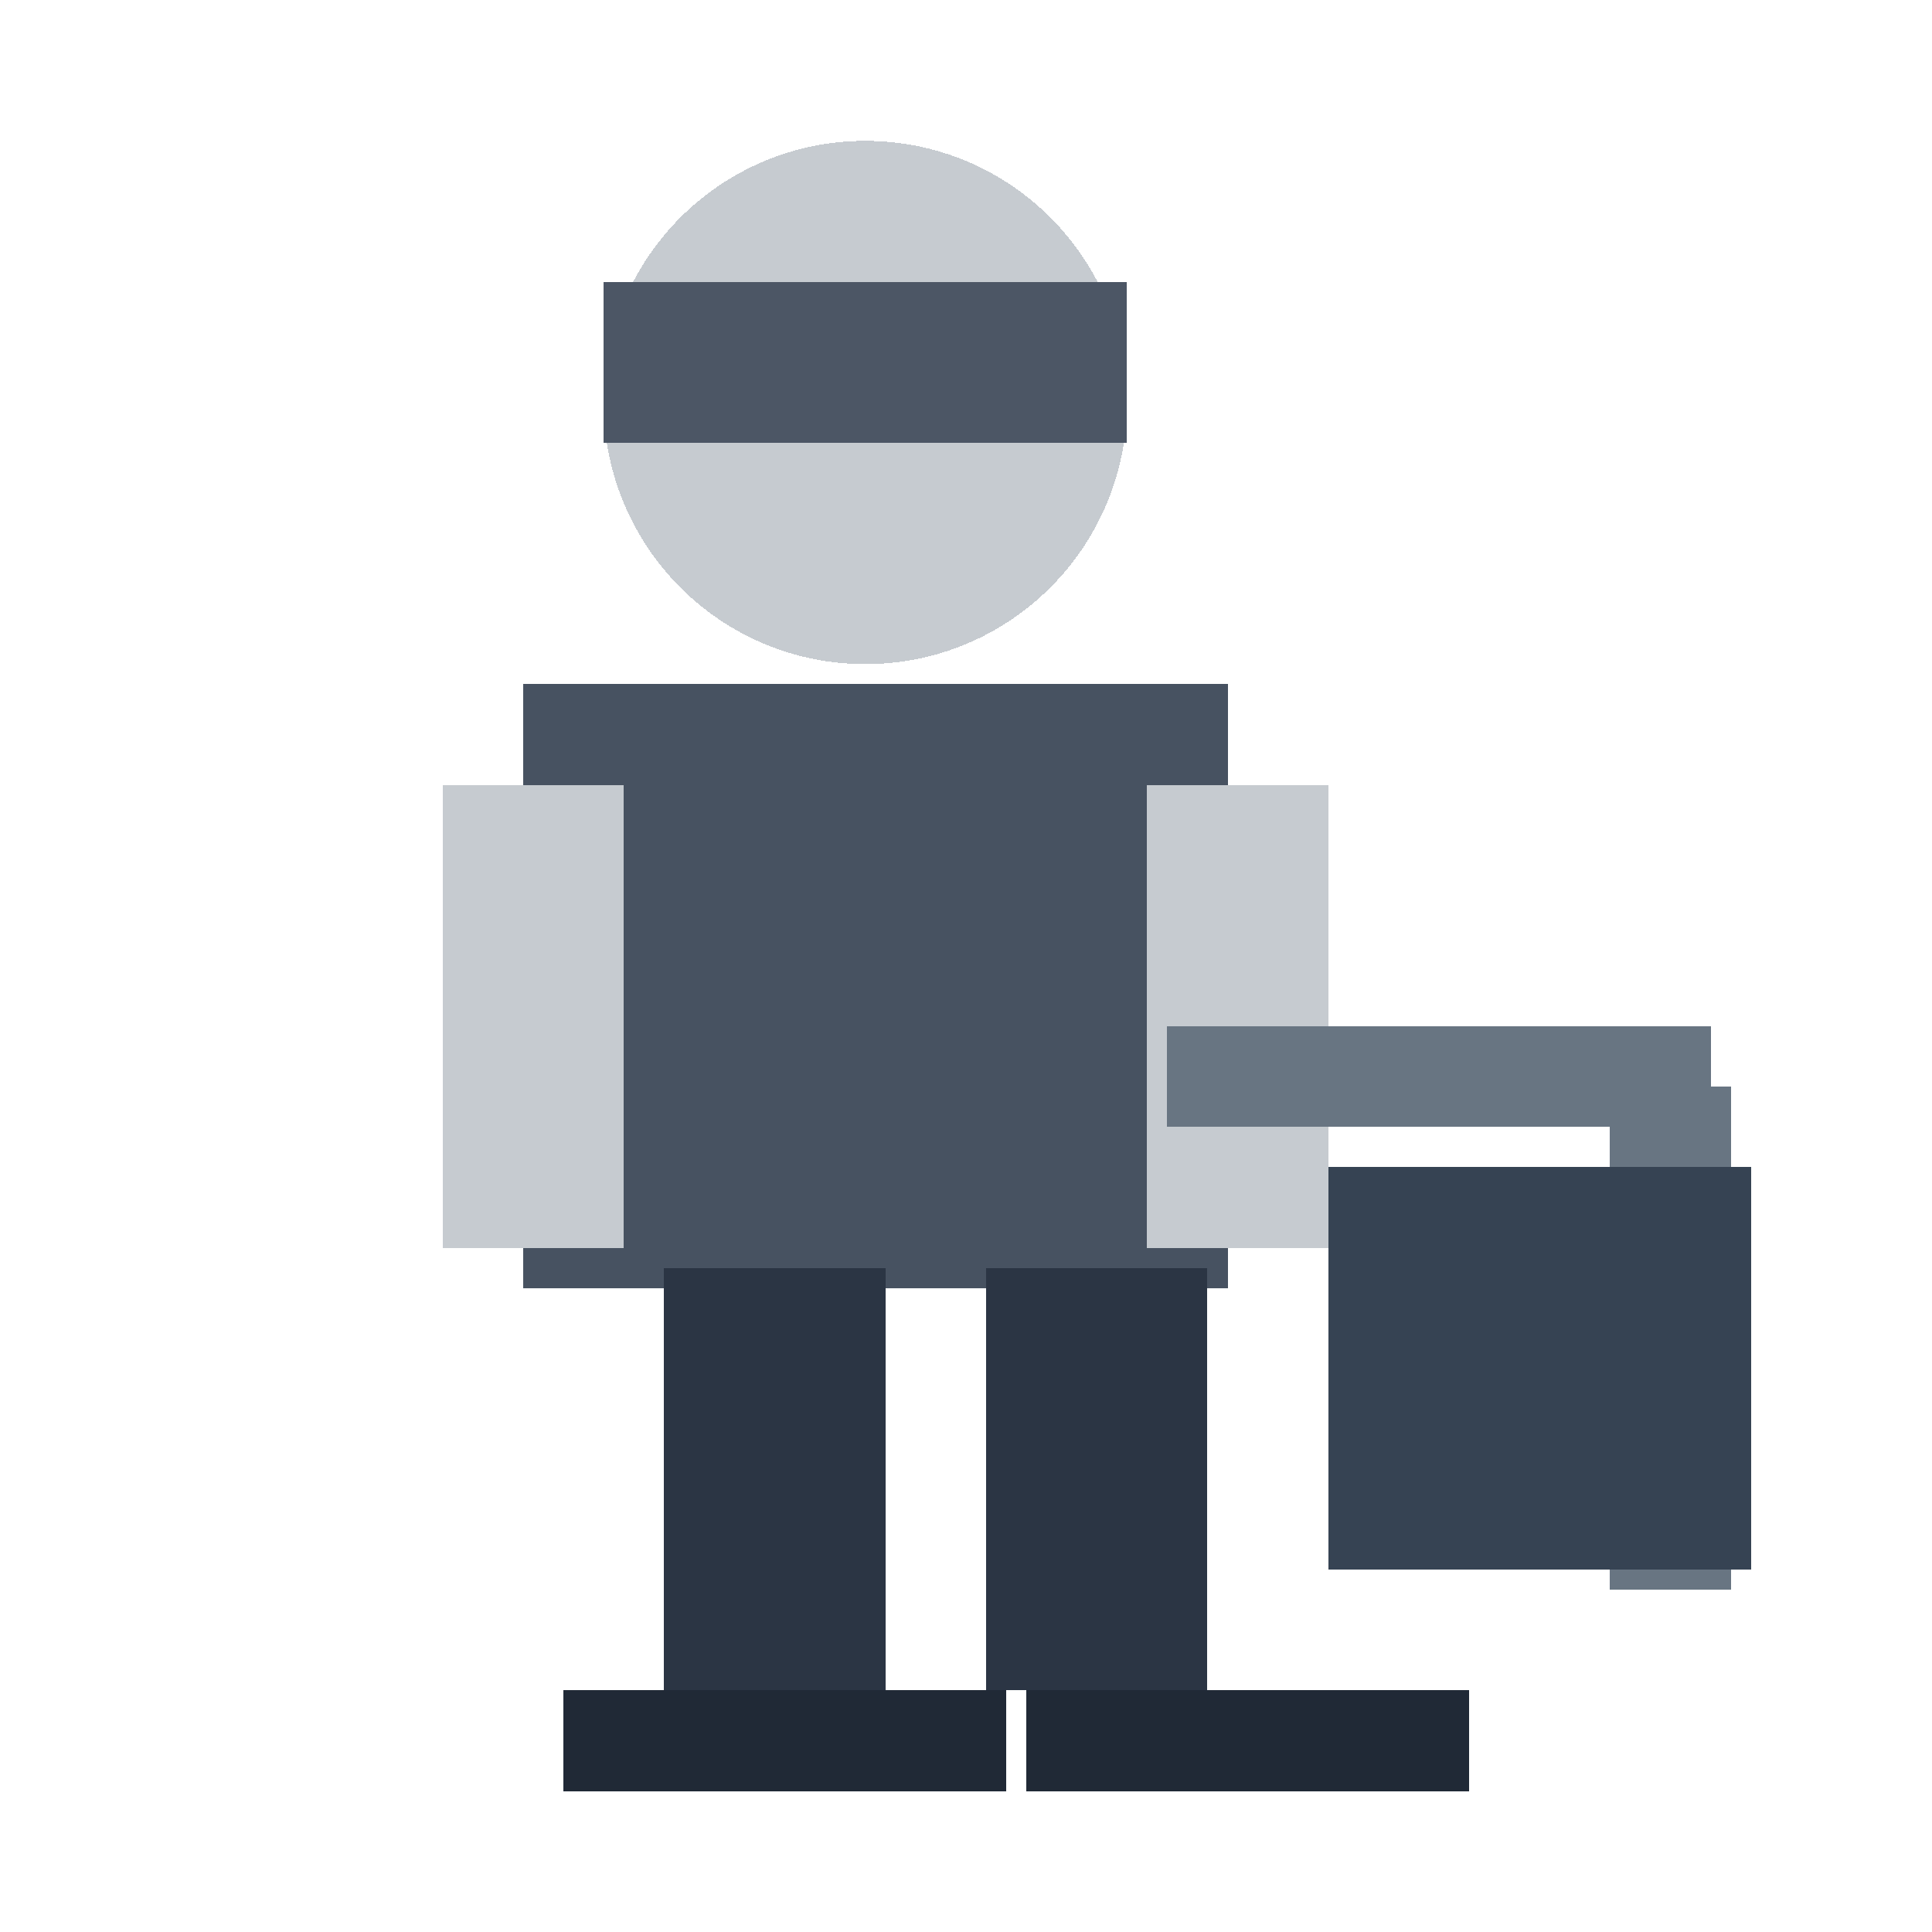
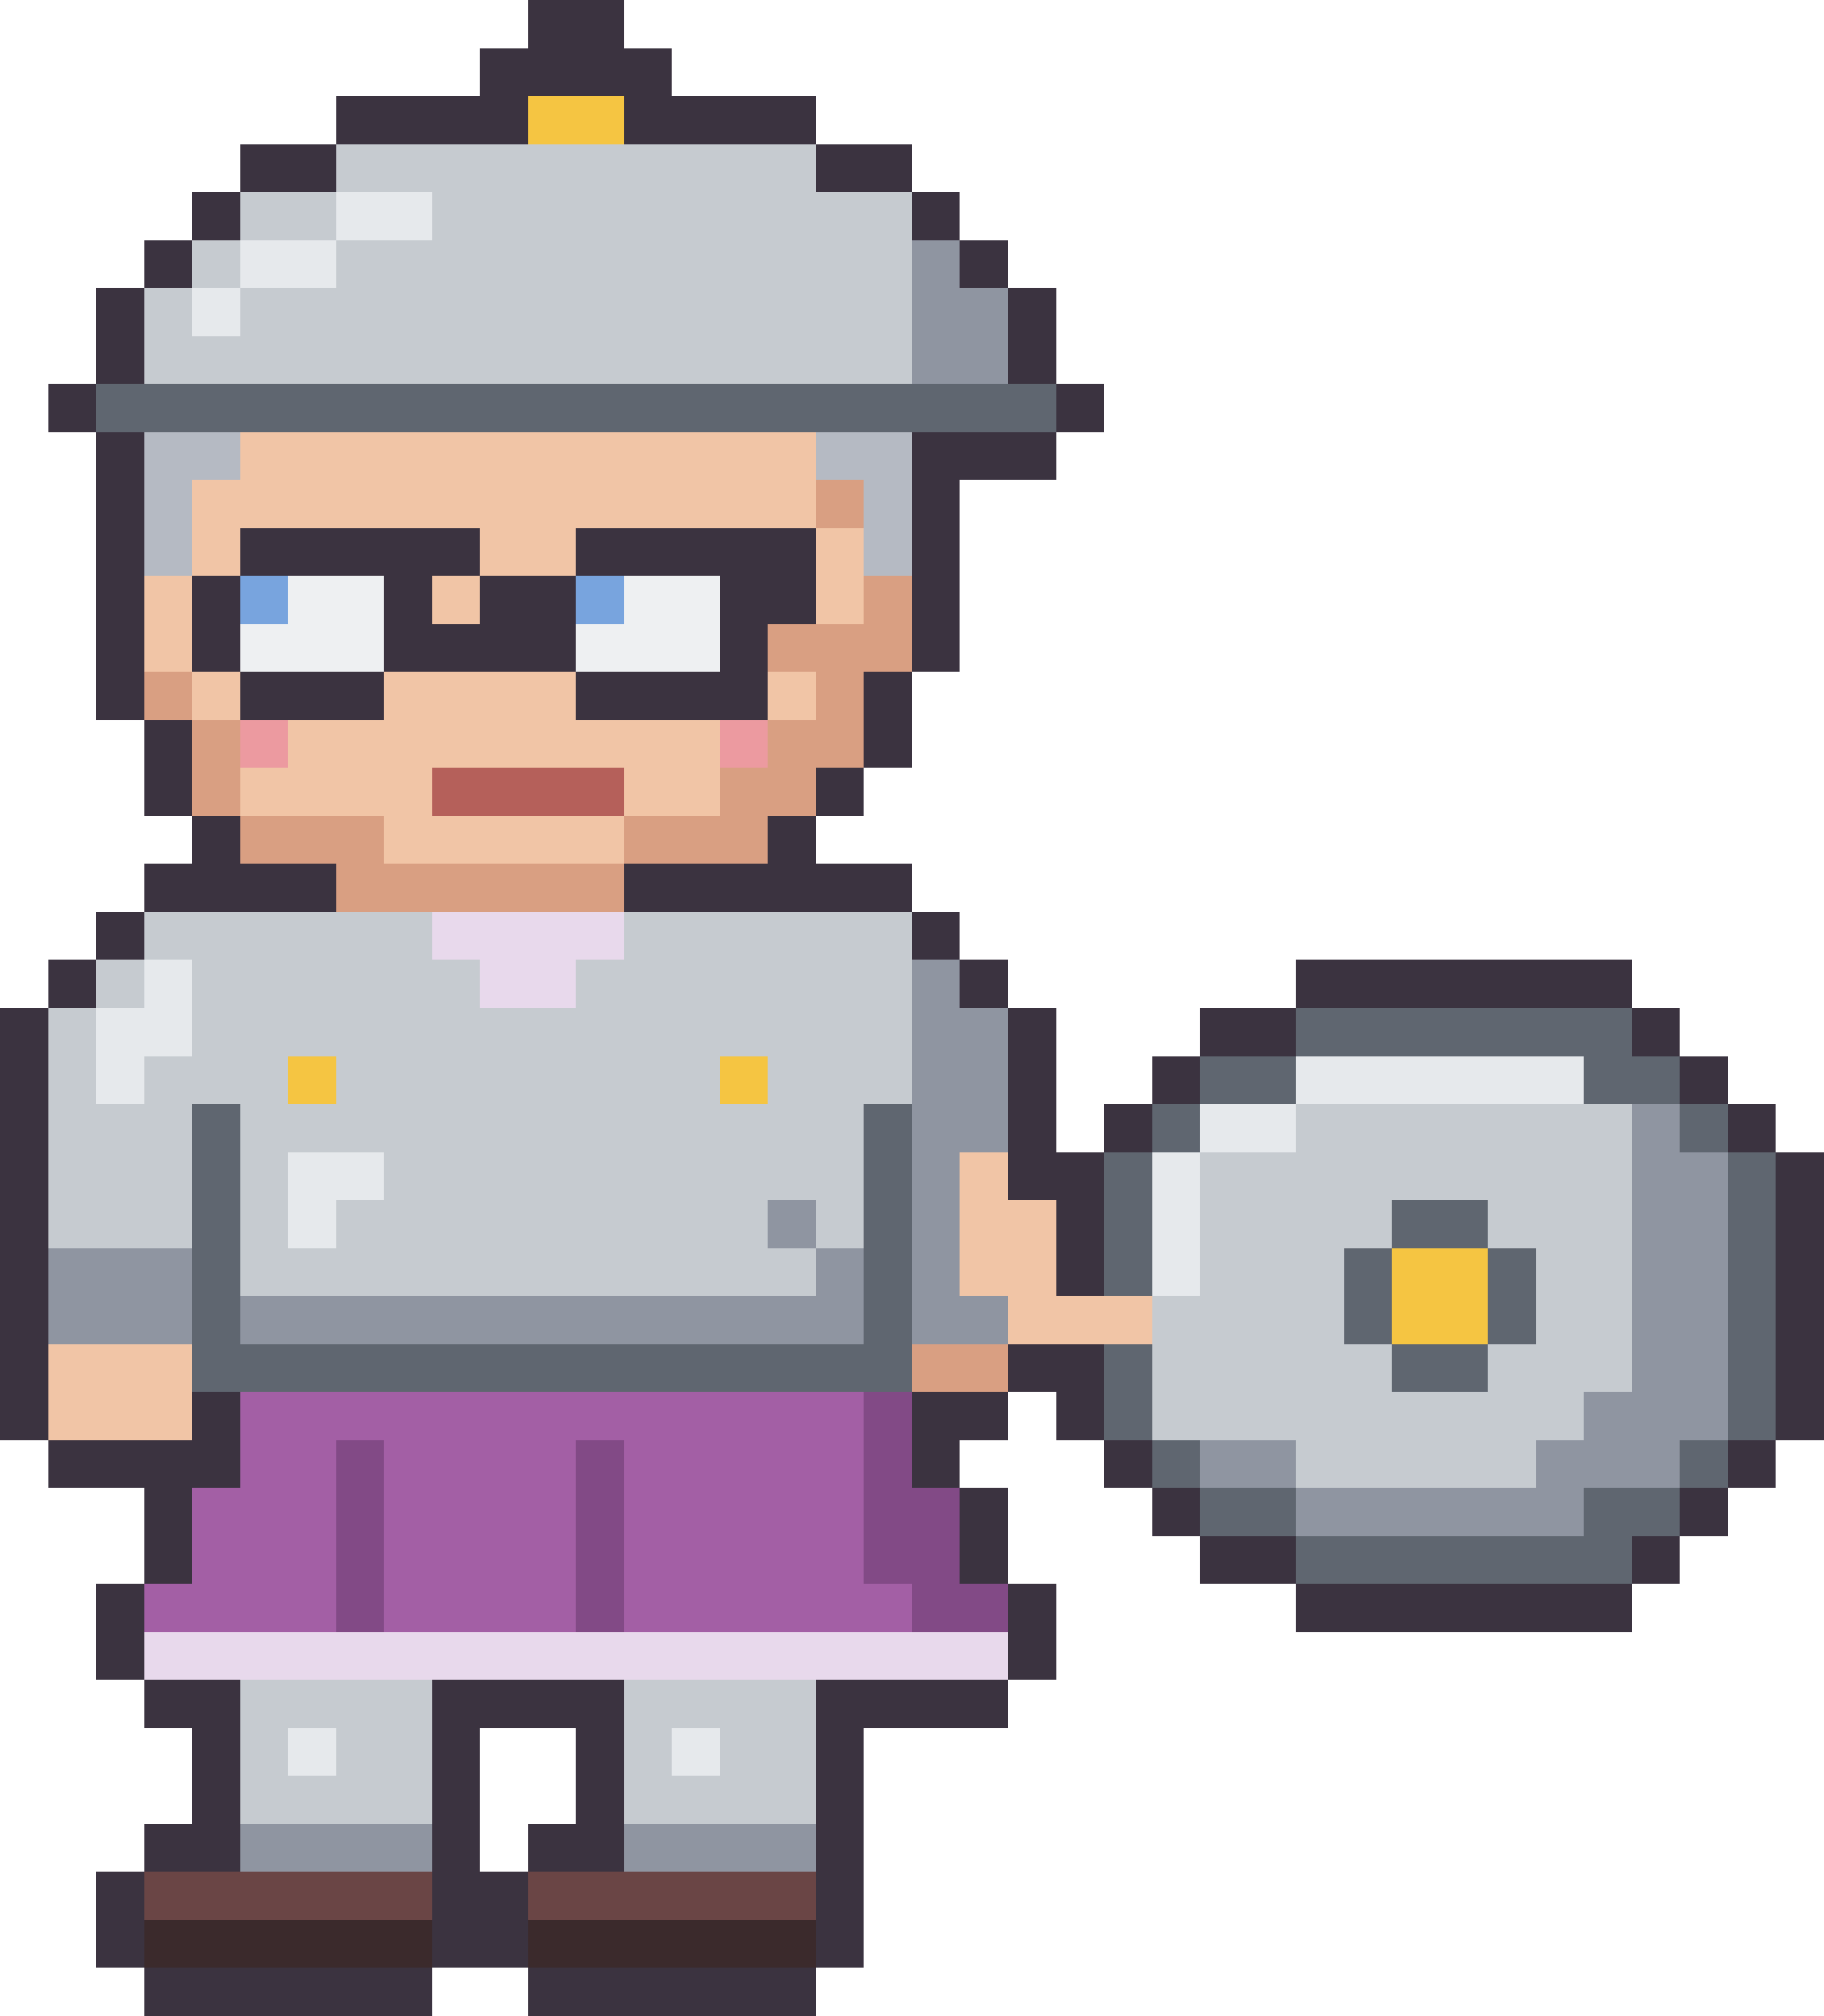
- <svg xmlns="http://www.w3.org/2000/svg" width="96" height="96" viewBox="0 0 96 96">
-   <g shape-rendering="crispEdges">
-     <circle cx="43" cy="20" r="13" fill="#c6cbd0" />
-     <path d="M30 14h26v8H30z" fill="#4c5665" />
-     <path d="M26 34h35v30H26z" fill="#475261" />
-     <path d="M33 63h11v21H33zM49 63h11v21H49z" fill="#2b3544" />
-     <path d="M22 39h9v23h-9zM57 39h9v23h-9z" fill="#c6cbd0" />
-     <path d="M58 51h27v5H58zM80 54h6v25h-6z" fill="#687582" />
-     <path d="M66 58h21v20H66z" fill="#364353" />
-     <path d="M28 84h22v5H28zM51 84h22v5H51z" fill="#202936" />
-   </g>
+ <svg xmlns="http://www.w3.org/2000/svg" width="76" height="84" viewBox="0 0 38 42" shape-rendering="crispEdges">
+   <path fill="#3b3340" d="M11 0h2v1h-2zM10 1h4v1h-4zM7 2h4v1h-4zM13 2h4v1h-4zM5 3h2v1h-2zM17 3h2v1h-2zM4 4h1v1h-1zM19 4h1v1h-1zM3 5h1v1h-1zM20 5h1v1h-1zM2 6h1v1h-1zM21 6h1v1h-1zM2 7h1v1h-1zM21 7h1v1h-1zM1 8h1v1h-1zM22 8h1v1h-1zM2 9h1v1h-1zM19 9h3v1h-3zM2 10h1v1h-1zM19 10h1v1h-1zM2 11h1v1h-1zM5 11h5v1h-5zM12 11h5v1h-5zM19 11h1v1h-1zM2 12h1v1h-1zM4 12h1v1h-1zM8 12h1v1h-1zM10 12h2v1h-2zM15 12h2v1h-2zM19 12h1v1h-1zM2 13h1v1h-1zM4 13h1v1h-1zM8 13h4v1h-4zM15 13h1v1h-1zM19 13h1v1h-1zM2 14h1v1h-1zM5 14h3v1h-3zM12 14h4v1h-4zM18 14h1v1h-1zM3 15h1v1h-1zM18 15h1v1h-1zM3 16h1v1h-1zM17 16h1v1h-1zM4 17h1v1h-1zM16 17h1v1h-1zM3 18h4v1h-4zM13 18h6v1h-6zM2 19h1v1h-1zM19 19h1v1h-1zM1 20h1v1h-1zM20 20h1v1h-1zM27 20h7v1h-7zM0 21h1v1h-1zM21 21h1v1h-1zM25 21h2v1h-2zM34 21h1v1h-1zM0 22h1v1h-1zM21 22h1v1h-1zM24 22h1v1h-1zM35 22h1v1h-1zM0 23h1v1h-1zM21 23h1v1h-1zM23 23h1v1h-1zM36 23h1v1h-1zM0 24h1v1h-1zM21 24h2v1h-2zM37 24h1v1h-1zM0 25h1v1h-1zM22 25h1v1h-1zM37 25h1v1h-1zM0 26h1v1h-1zM22 26h1v1h-1zM37 26h1v1h-1zM0 27h1v1h-1zM37 27h1v1h-1zM0 28h1v1h-1zM21 28h2v1h-2zM37 28h1v1h-1zM0 29h1v1h-1zM4 29h1v1h-1zM19 29h2v1h-2zM22 29h1v1h-1zM37 29h1v1h-1zM1 30h4v1h-4zM19 30h1v1h-1zM23 30h1v1h-1zM36 30h1v1h-1zM3 31h1v1h-1zM20 31h1v1h-1zM24 31h1v1h-1zM35 31h1v1h-1zM3 32h1v1h-1zM20 32h1v1h-1zM25 32h2v1h-2zM34 32h1v1h-1zM2 33h1v1h-1zM21 33h1v1h-1zM27 33h7v1h-7zM2 34h1v1h-1zM21 34h1v1h-1zM3 35h2v1h-2zM9 35h4v1h-4zM17 35h4v1h-4zM4 36h1v1h-1zM9 36h1v1h-1zM12 36h1v1h-1zM17 36h1v1h-1zM4 37h1v1h-1zM9 37h1v1h-1zM12 37h1v1h-1zM17 37h1v1h-1zM3 38h2v1h-2zM9 38h1v1h-1zM11 38h2v1h-2zM17 38h1v1h-1zM2 39h1v1h-1zM9 39h2v1h-2zM17 39h1v1h-1zM2 40h1v1h-1zM9 40h2v1h-2zM17 40h1v1h-1zM3 41h6v1h-6zM11 41h6v1h-6z" />
+   <path fill="#f5c542" d="M11 2h2v1h-2zM6 22h1v1h-1zM15 22h1v1h-1zM29 26h2v1h-2zM29 27h2v1h-2z" />
+   <path fill="#c6cbd0" d="M7 3h10v1h-10zM5 4h2v1h-2zM9 4h10v1h-10zM4 5h1v1h-1zM7 5h12v1h-12zM3 6h1v1h-1zM5 6h14v1h-14zM3 7h16v1h-16zM3 19h6v1h-6zM13 19h6v1h-6zM2 20h1v1h-1zM4 20h6v1h-6zM12 20h7v1h-7zM1 21h1v1h-1zM4 21h15v1h-15zM1 22h1v1h-1zM3 22h3v1h-3zM7 22h8v1h-8zM16 22h3v1h-3zM1 23h3v1h-3zM5 23h13v1h-13zM27 23h7v1h-7zM1 24h3v1h-3zM5 24h1v1h-1zM8 24h10v1h-10zM25 24h9v1h-9zM1 25h3v1h-3zM5 25h1v1h-1zM7 25h9v1h-9zM17 25h1v1h-1zM25 25h4v1h-4zM31 25h3v1h-3zM5 26h12v1h-12zM25 26h3v1h-3zM32 26h2v1h-2zM24 27h4v1h-4zM32 27h2v1h-2zM24 28h5v1h-5zM31 28h3v1h-3zM24 29h9v1h-9zM27 30h5v1h-5zM5 35h4v1h-4zM13 35h4v1h-4zM5 36h1v1h-1zM7 36h2v1h-2zM13 36h1v1h-1zM15 36h2v1h-2zM5 37h4v1h-4zM13 37h4v1h-4z" />
+   <path fill="#e6e9ec" d="M7 4h2v1h-2zM5 5h2v1h-2zM4 6h1v1h-1zM3 20h1v1h-1zM2 21h2v1h-2zM2 22h1v1h-1zM27 22h6v1h-6zM25 23h2v1h-2zM6 24h2v1h-2zM24 24h1v1h-1zM6 25h1v1h-1zM24 25h1v1h-1zM24 26h1v1h-1zM6 36h1v1h-1zM14 36h1v1h-1z" />
+   <path fill="#8f95a1" d="M19 5h1v1h-1zM19 6h2v1h-2zM19 7h2v1h-2zM19 20h1v1h-1zM19 21h2v1h-2zM19 22h2v1h-2zM19 23h2v1h-2zM34 23h1v1h-1zM19 24h1v1h-1zM34 24h2v1h-2zM16 25h1v1h-1zM19 25h1v1h-1zM34 25h2v1h-2zM1 26h3v1h-3zM17 26h1v1h-1zM19 26h1v1h-1zM34 26h2v1h-2zM1 27h3v1h-3zM5 27h13v1h-13zM19 27h2v1h-2zM34 27h2v1h-2zM34 28h2v1h-2zM33 29h3v1h-3zM25 30h2v1h-2zM32 30h3v1h-3zM27 31h6v1h-6zM5 38h4v1h-4zM13 38h4v1h-4z" />
+   <path fill="#5f6670" d="M2 8h20v1h-20zM27 21h7v1h-7zM25 22h2v1h-2zM33 22h2v1h-2zM4 23h1v1h-1zM18 23h1v1h-1zM24 23h1v1h-1zM35 23h1v1h-1zM4 24h1v1h-1zM18 24h1v1h-1zM23 24h1v1h-1zM36 24h1v1h-1zM4 25h1v1h-1zM18 25h1v1h-1zM23 25h1v1h-1zM29 25h2v1h-2zM36 25h1v1h-1zM4 26h1v1h-1zM18 26h1v1h-1zM23 26h1v1h-1zM28 26h1v1h-1zM31 26h1v1h-1zM36 26h1v1h-1zM4 27h1v1h-1zM18 27h1v1h-1zM28 27h1v1h-1zM31 27h1v1h-1zM36 27h1v1h-1zM4 28h15v1h-15zM23 28h1v1h-1zM29 28h2v1h-2zM36 28h1v1h-1zM23 29h1v1h-1zM36 29h1v1h-1zM24 30h1v1h-1zM35 30h1v1h-1zM25 31h2v1h-2zM33 31h2v1h-2zM27 32h7v1h-7z" />
+   <path fill="#b5bac3" d="M3 9h2v1h-2zM17 9h2v1h-2zM3 10h1v1h-1zM18 10h1v1h-1zM3 11h1v1h-1zM18 11h1v1h-1z" />
+   <path fill="#f1c5a6" d="M5 9h12v1h-12zM4 10h13v1h-13zM4 11h1v1h-1zM10 11h2v1h-2zM17 11h1v1h-1zM3 12h1v1h-1zM9 12h1v1h-1zM17 12h1v1h-1zM3 13h1v1h-1zM4 14h1v1h-1zM8 14h4v1h-4zM16 14h1v1h-1zM6 15h9v1h-9zM5 16h4v1h-4zM13 16h2v1h-2zM8 17h5v1h-5zM20 24h1v1h-1zM20 25h2v1h-2zM20 26h2v1h-2zM21 27h3v1h-3zM1 28h3v1h-3zM1 29h3v1h-3z" />
+   <path fill="#d99f82" d="M17 10h1v1h-1zM18 12h1v1h-1zM16 13h3v1h-3zM3 14h1v1h-1zM17 14h1v1h-1zM4 15h1v1h-1zM16 15h2v1h-2zM4 16h1v1h-1zM15 16h2v1h-2zM5 17h3v1h-3zM13 17h3v1h-3zM7 18h6v1h-6zM19 28h2v1h-2z" />
+   <path fill="#78a4de" d="M5 12h1v1h-1zM12 12h1v1h-1z" />
+   <path fill="#eef0f2" d="M6 12h2v1h-2zM13 12h2v1h-2zM5 13h3v1h-3zM12 13h3v1h-3z" />
+   <path fill="#ec9aa0" d="M5 15h1v1h-1zM15 15h1v1h-1z" />
+   <path fill="#b5605a" d="M9 16h4v1h-4z" />
+   <path fill="#e8d9ec" d="M9 19h4v1h-4zM10 20h2v1h-2zM3 34h18v1h-18z" />
+   <path fill="#a35fa5" d="M5 29h13v1h-13zM5 30h2v1h-2zM8 30h4v1h-4zM13 30h5v1h-5zM4 31h3v1h-3zM8 31h4v1h-4zM13 31h5v1h-5zM4 32h3v1h-3zM8 32h4v1h-4zM13 32h5v1h-5zM3 33h4v1h-4zM8 33h4v1h-4zM13 33h6v1h-6z" />
+   <path fill="#824a86" d="M18 29h1v1h-1zM7 30h1v1h-1zM12 30h1v1h-1zM18 30h1v1h-1zM7 31h1v1h-1zM12 31h1v1h-1zM18 31h2v1h-2zM7 32h1v1h-1zM12 32h1v1h-1zM18 32h2v1h-2zM7 33h1v1h-1zM12 33h1v1h-1zM19 33h2v1h-2z" />
+   <path fill="#6a4545" d="M3 39h6v1h-6zM11 39h6v1h-6z" />
+   <path fill="#3b2a2c" d="M3 40h6v1h-6zM11 40h6v1h-6z" />
</svg>
